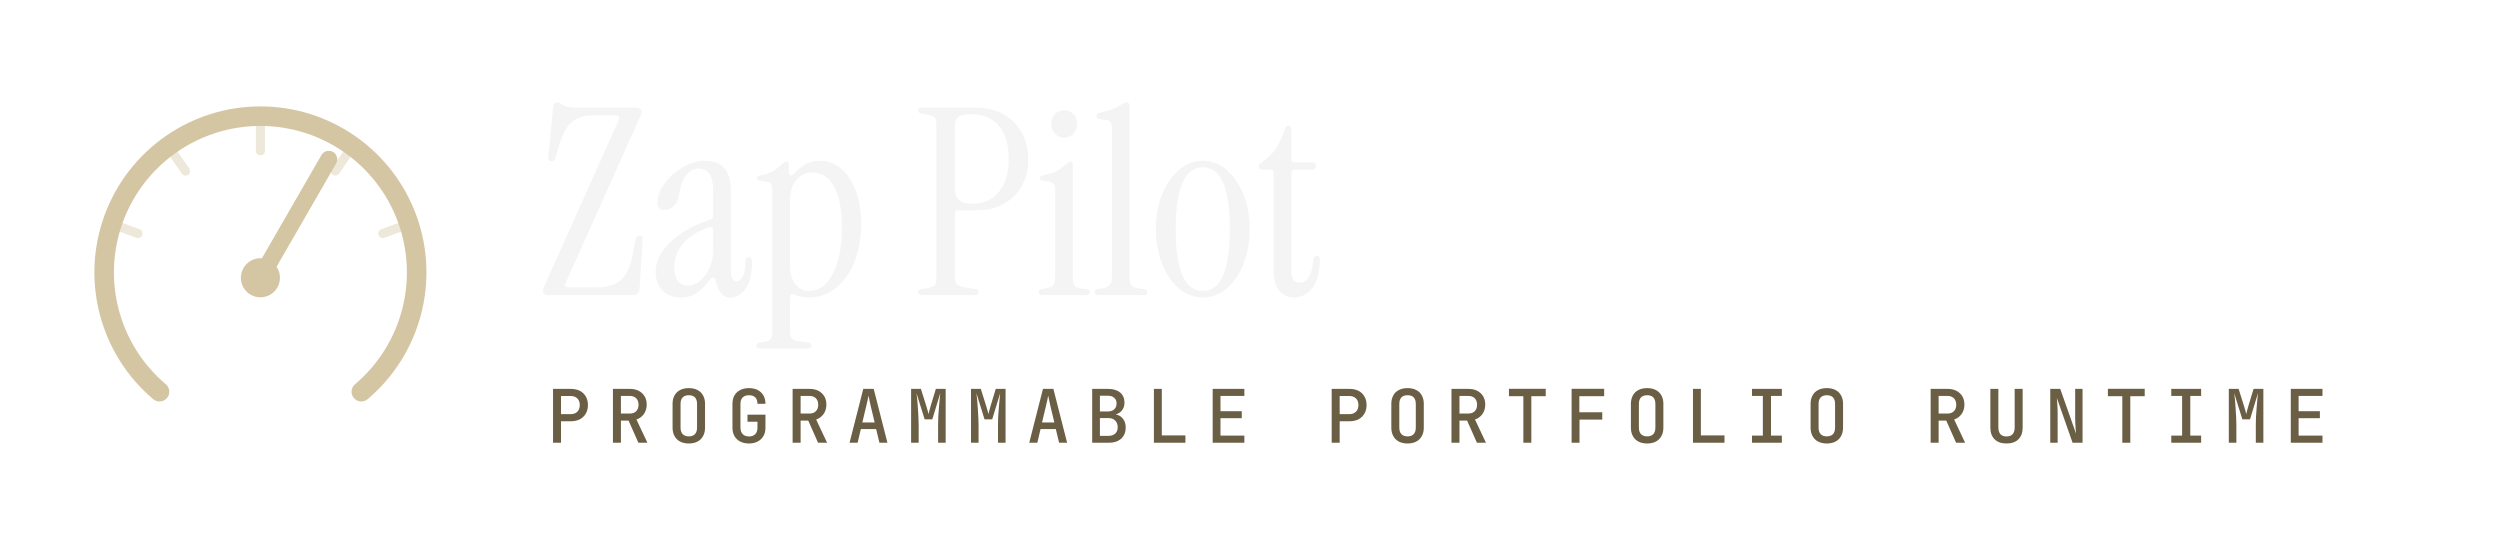
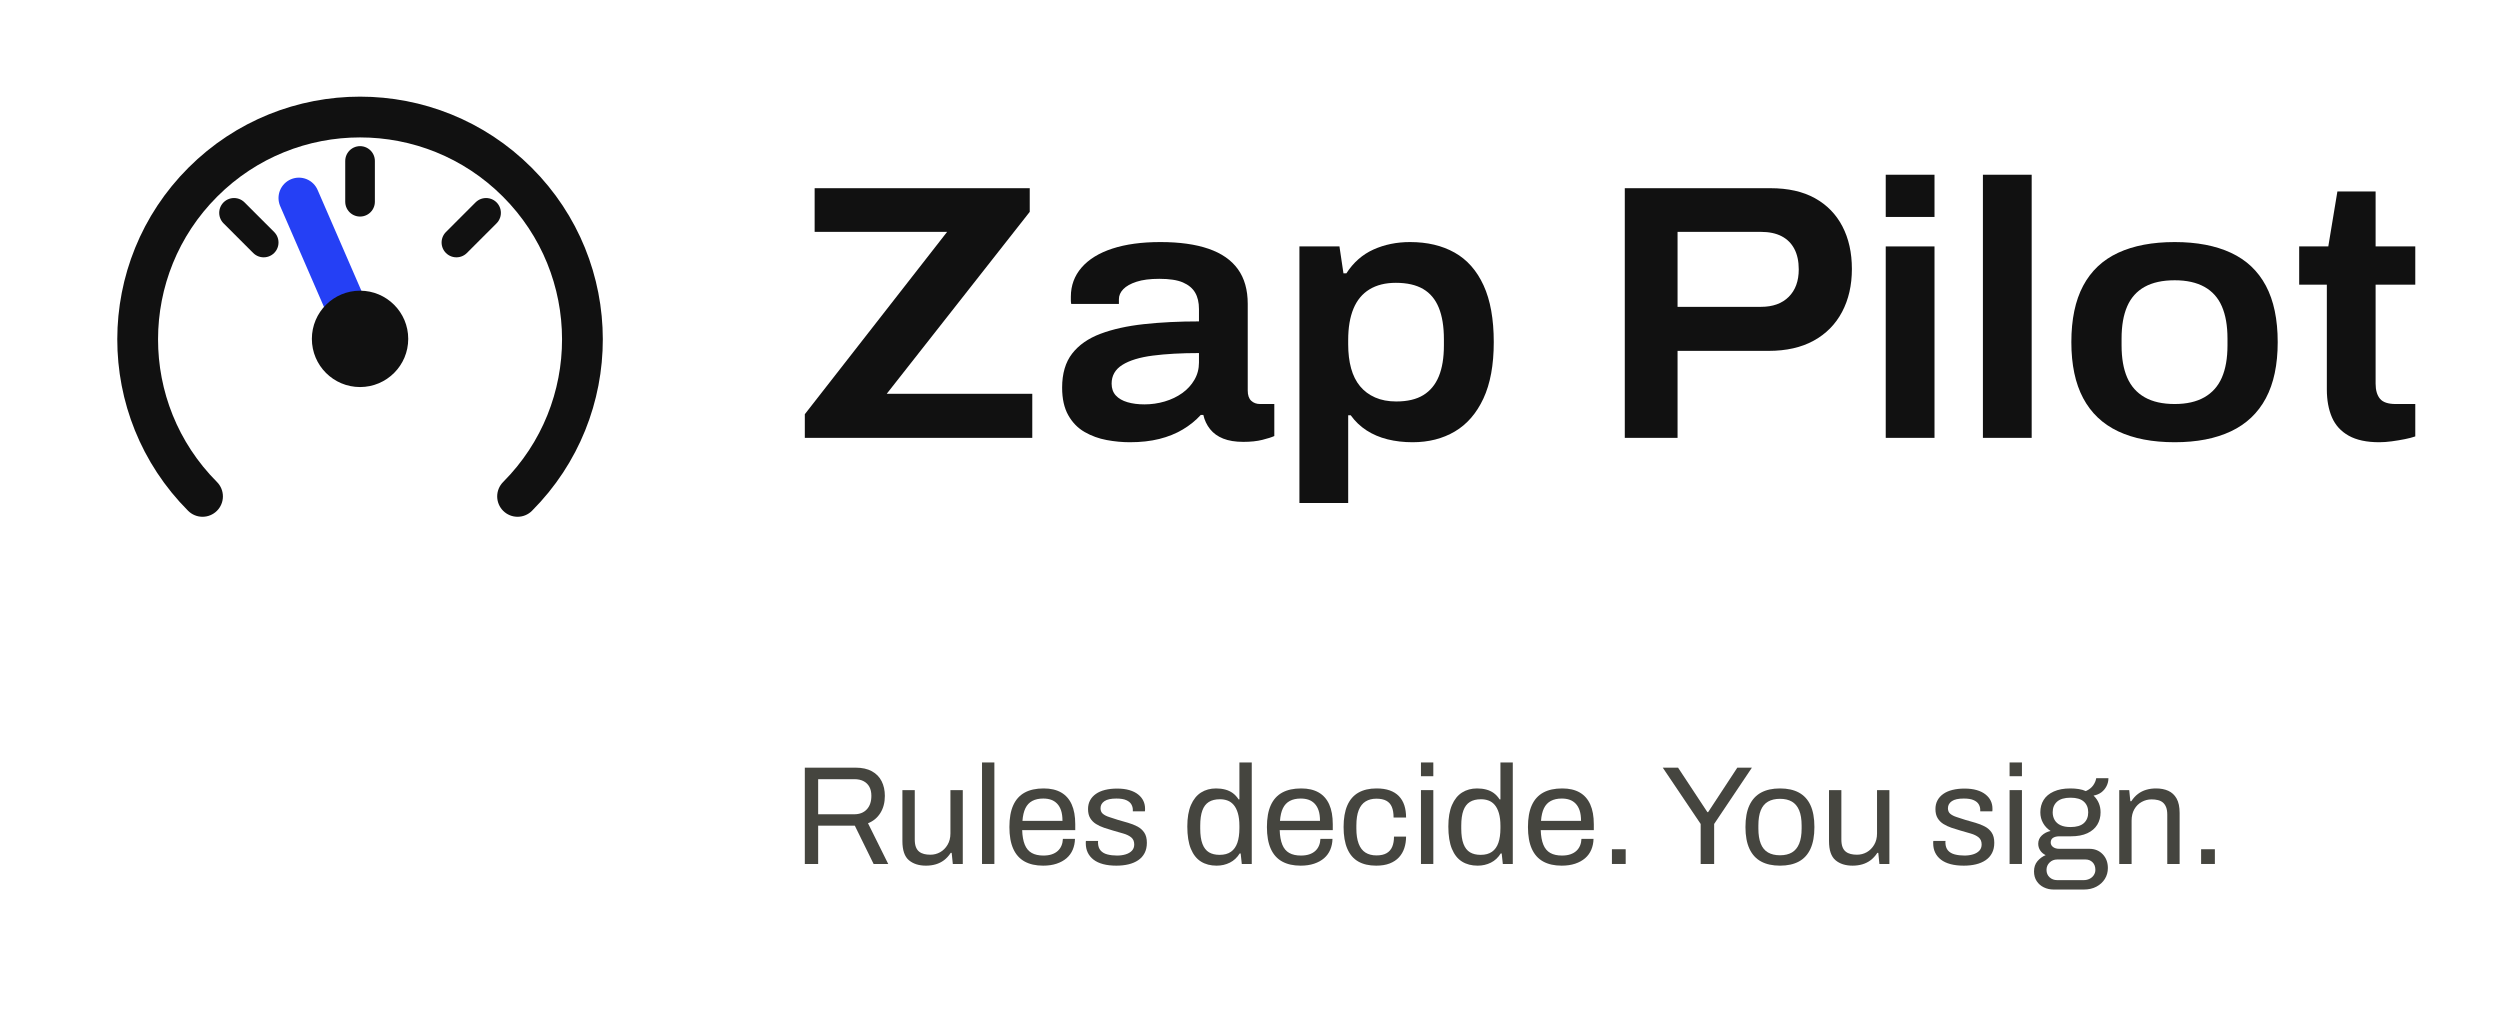
- <svg xmlns="http://www.w3.org/2000/svg" width="288" height="64" viewBox="0 0 288 64" fill="none">
-   <g transform="translate(6 8) scale(0.75)">
-     <g stroke="#d4c5a3" stroke-linecap="round">
-       <path d="M16.5 49.5 A24 24 0 1 1 47.5 49.5" fill="none" stroke-width="3" />
-       <g stroke-width="1.4" stroke-opacity="0.4">
-         <line x1="32" y1="8" x2="32" y2="12.5" />
-         <line x1="45.8" y1="12.3" x2="43.5" y2="15.6" />
-         <line x1="18.2" y1="12.3" x2="20.5" y2="15.6" />
-         <line x1="54.6" y1="23.8" x2="50.8" y2="25.2" />
-         <line x1="9.4" y1="23.8" x2="13.2" y2="25.2" />
-       </g>
-       <line x1="32" y1="32" x2="42.5" y2="13.8" stroke-width="2.6" />
-     </g>
-     <circle cx="32" cy="32" r="3" fill="#d4c5a3" />
+ <svg xmlns="http://www.w3.org/2000/svg" viewBox="0 0 236.079 96">
+   <g transform="translate(6 4) scale(1.75)">
+     <path d="M7.5 24.5A12 12 0 1 1 24.5 24.5" fill="none" stroke="#111111" stroke-width="2.2" stroke-linecap="round" />
+     <path d="M16 6.4v2.2M9.2 9.2l1.6 1.6M22.8 9.2l-1.6 1.6" fill="none" stroke="#111111" stroke-width="1.6" stroke-linecap="round" />
+     <path d="M16 16l-3.3-7.6" fill="none" stroke="#2540f5" stroke-width="2.2" stroke-linecap="round" />
+     <circle cx="16" cy="16" r="2.6" fill="#111111" />
  </g>
-   <path d="M72.92 34L63.20 34Q62.78 34 62.62 33.76Q62.45 33.52 62.63 33.13L71.30 13.78Q71.48 13.30 70.97 13.30L67.97 13.30Q66.86 13.30 65.94 14Q65.03 14.71 64.43 16.69L63.98 18.19Q63.89 18.58 63.56 18.58Q63.11 18.58 63.17 18.07L63.71 12.49Q63.77 11.80 64.22 11.80Q64.43 11.80 64.61 11.95Q64.79 12.10 65.22 12.25Q65.66 12.40 66.62 12.40L73.25 12.40Q73.67 12.40 73.83 12.63Q74 12.85 73.82 13.27L65.15 32.62Q64.97 33.10 65.48 33.10L68.81 33.10Q69.65 33.10 70.46 32.86Q71.27 32.62 71.90 31.86Q72.53 31.09 72.83 29.56L73.22 27.55Q73.31 27.16 73.67 27.16Q74.09 27.16 74.03 27.67L73.67 33.31Q73.61 34 72.92 34 M78.41 34.27Q77.15 34.27 76.34 33.48Q75.53 32.68 75.53 31.36Q75.53 30.07 76.34 28.91Q77.15 27.76 78.56 26.83Q79.97 25.90 81.77 25.33Q82.16 25.21 82.16 24.82L82.16 22.09Q82.16 20.65 81.71 20.04Q81.26 19.42 80.48 19.42Q79.73 19.42 79.12 20.09Q78.50 20.77 78.23 22.36Q78.08 23.32 77.59 23.76Q77.09 24.19 76.58 24.19Q75.74 24.19 75.74 23.35Q75.74 22.48 76.23 21.63Q76.73 20.77 77.54 20.07Q78.35 19.36 79.31 18.94Q80.27 18.52 81.23 18.52Q84.20 18.52 84.20 21.97L84.20 31.15Q84.20 32.41 84.83 32.41Q85.22 32.41 85.55 31.89Q85.88 31.36 85.88 30.10Q85.88 29.62 86.27 29.62Q86.63 29.62 86.63 30.13Q86.63 32.32 85.87 33.30Q85.10 34.27 84.14 34.27Q83.42 34.27 83 33.69Q82.58 33.10 82.43 32.29Q82.40 31.99 82.17 31.98Q81.95 31.96 81.74 32.26Q81.02 33.25 80.27 33.76Q79.52 34.27 78.41 34.27M79.22 32.89Q80 32.89 80.66 32.34Q81.32 31.78 81.74 30.85Q82.16 29.92 82.16 28.75L82.16 26.56Q82.16 25.99 81.53 26.23Q79.70 26.89 78.70 28.05Q77.69 29.20 77.69 30.82Q77.69 32.89 79.22 32.89 M93.02 40.15L87.59 40.15Q87.14 40.15 87.14 39.82Q87.14 39.49 87.53 39.46L87.95 39.40Q88.58 39.31 88.78 39.04Q88.97 38.77 88.97 38.14L88.97 21.91Q88.97 21.37 88.81 21.18Q88.64 20.98 88.22 20.92L87.59 20.83Q87.20 20.80 87.20 20.50Q87.20 20.26 87.68 20.17Q88.61 20.02 89.11 19.69Q89.60 19.36 90.14 18.88Q90.41 18.61 90.59 18.61Q90.86 18.61 90.86 18.97L90.86 19.90Q90.86 20.11 91.04 20.19Q91.22 20.26 91.46 20.02L91.79 19.69Q92.39 19.09 93.02 18.80Q93.65 18.52 94.46 18.52Q95.84 18.52 96.91 19.44Q97.97 20.35 98.59 21.97Q99.20 23.59 99.20 25.78Q99.20 28.27 98.42 30.19Q97.64 32.11 96.28 33.19Q94.91 34.27 93.14 34.27Q92.24 34.27 91.55 33.94Q91.01 33.70 91.01 34.27L91.01 38.14Q91.01 38.77 91.20 38.99Q91.40 39.22 92.03 39.31L93.14 39.46Q93.47 39.52 93.47 39.79Q93.47 40.15 93.02 40.15M93.23 33.52Q94.91 33.52 95.94 31.54Q96.98 29.56 96.98 26.20Q96.98 23.11 96.08 21.49Q95.18 19.87 93.53 19.87Q92.51 19.87 91.76 20.71Q91.01 21.55 91.01 23.05L91.01 30.61Q91.01 31.96 91.63 32.74Q92.24 33.52 93.23 33.52  M112.31 34L106.22 34Q105.77 34 105.77 33.67Q105.77 33.40 106.16 33.31L106.85 33.19Q107.48 33.07 107.67 32.86Q107.87 32.65 107.87 32.02L107.87 14.38Q107.87 13.75 107.67 13.54Q107.48 13.33 106.85 13.21L106.16 13.09Q105.77 13 105.77 12.73Q105.77 12.40 106.22 12.40L112.49 12.40Q114.26 12.40 115.61 13.16Q116.96 13.93 117.71 15.28Q118.46 16.63 118.46 18.40Q118.46 20.11 117.71 21.43Q116.96 22.75 115.64 23.48Q114.32 24.22 112.58 24.22L110.42 24.22Q110 24.22 110 24.64L110 31.90Q110 32.53 110.24 32.76Q110.48 32.98 111.32 33.13L112.43 33.31Q112.76 33.37 112.76 33.64Q112.76 34 112.31 34M110 14.35L110 21.82Q110 23.47 112.01 23.47Q113.96 23.47 115.08 22.09Q116.21 20.71 116.21 18.31Q116.21 15.85 115.07 14.50Q113.93 13.15 111.83 13.15Q110 13.15 110 14.35 M122.60 15.85Q121.97 15.85 121.53 15.40Q121.10 14.95 121.10 14.26Q121.10 13.57 121.53 13.14Q121.97 12.70 122.60 12.70Q123.23 12.70 123.65 13.14Q124.07 13.57 124.07 14.26Q124.07 14.95 123.65 15.40Q123.23 15.85 122.60 15.85M125.09 34L120.08 34Q119.63 34 119.63 33.67Q119.63 33.40 120.02 33.31L120.38 33.25Q121.13 33.13 121.34 32.88Q121.55 32.62 121.55 31.99L121.55 21.91Q121.55 21.37 121.38 21.18Q121.22 20.98 120.80 20.92L120.17 20.83Q119.78 20.80 119.78 20.50Q119.78 20.26 120.26 20.17Q121.19 20.02 121.76 19.69Q122.33 19.36 122.87 18.88Q123.14 18.61 123.32 18.61Q123.59 18.61 123.59 18.97L123.59 31.99Q123.59 32.62 123.77 32.89Q123.95 33.16 124.46 33.22L125.21 33.31Q125.54 33.37 125.54 33.64Q125.54 34 125.09 34 M131.81 34L126.47 34Q126.11 34 126.11 33.67Q126.11 33.37 126.44 33.31L126.86 33.25Q127.49 33.16 127.79 32.89Q128.09 32.62 128.09 31.99L128.09 14.80Q128.09 14.26 127.92 14.05Q127.76 13.84 127.34 13.81L126.65 13.72Q126.32 13.66 126.32 13.36Q126.32 13.06 126.65 13Q127.49 12.82 128.09 12.58Q128.69 12.34 129.08 12.10Q129.56 11.80 129.80 11.80Q130.13 11.80 130.13 12.28L130.13 31.99Q130.13 32.62 130.32 32.88Q130.52 33.13 131.15 33.22L131.84 33.31Q132.17 33.37 132.17 33.67Q132.17 34 131.81 34 M138.56 34.27Q137.03 34.27 135.81 33.23Q134.60 32.20 133.88 30.40Q133.16 28.60 133.16 26.38Q133.16 24.16 133.88 22.39Q134.60 20.62 135.83 19.57Q137.06 18.52 138.56 18.52Q140.09 18.52 141.31 19.57Q142.52 20.62 143.24 22.39Q143.96 24.16 143.96 26.38Q143.96 28.60 143.25 30.40Q142.55 32.20 141.32 33.23Q140.09 34.27 138.56 34.27M138.56 33.52Q141.68 33.52 141.68 26.38Q141.68 19.27 138.56 19.27Q135.44 19.27 135.44 26.38Q135.44 33.52 138.56 33.52 M149.12 34.27Q148.07 34.27 147.40 33.53Q146.72 32.80 146.72 31.12L146.72 19.90Q146.72 19.54 146.36 19.54L145.49 19.54Q145.01 19.54 145.01 19.18Q145.01 18.94 145.28 18.76Q146.27 18.07 146.87 17.28Q147.47 16.48 147.92 15.10Q148.13 14.47 148.43 14.47Q148.76 14.47 148.76 14.95L148.76 18.28Q148.76 18.70 149.18 18.70L151.13 18.70Q151.61 18.70 151.61 19.12Q151.61 19.54 151.13 19.54L149.18 19.54Q148.76 19.54 148.76 19.96L148.76 31.15Q148.76 31.81 148.97 32.19Q149.18 32.56 149.75 32.56Q150.38 32.56 150.78 31.93Q151.19 31.30 151.31 29.89Q151.37 29.47 151.70 29.47Q152.06 29.47 152.06 29.92Q151.97 32.23 151.12 33.25Q150.26 34.27 149.12 34.27" fill="#f4f4f5" />
-   <path d="M64.63 51L63.71 51L63.71 44.80L65.75 44.80Q66.35 44.80 66.80 45.02Q67.24 45.25 67.48 45.67Q67.73 46.10 67.73 46.66Q67.73 47.23 67.48 47.65Q67.23 48.08 66.79 48.31Q66.35 48.53 65.75 48.53L64.63 48.53L64.63 51M64.63 45.62L64.63 47.71L65.75 47.71Q66.22 47.71 66.51 47.43Q66.79 47.14 66.79 46.66Q66.79 46.18 66.51 45.90Q66.22 45.62 65.75 45.62 M71.53 51L70.61 51L70.61 44.80L72.56 44.80Q73.15 44.80 73.58 45.02Q74.01 45.25 74.26 45.65Q74.50 46.06 74.50 46.61Q74.50 47.23 74.18 47.69Q73.86 48.14 73.32 48.33L74.58 51L73.54 51L72.41 48.45L71.53 48.45L71.53 51M71.53 45.61L71.53 47.64L72.56 47.64Q73.02 47.64 73.29 47.37Q73.56 47.09 73.56 46.63Q73.56 46.16 73.29 45.88Q73.02 45.61 72.56 45.61 M79.35 51.09Q78.77 51.09 78.35 50.87Q77.93 50.65 77.71 50.24Q77.48 49.83 77.48 49.27L77.48 46.52Q77.48 45.96 77.71 45.55Q77.93 45.14 78.35 44.93Q78.77 44.71 79.35 44.71Q79.93 44.71 80.35 44.93Q80.77 45.14 80.99 45.55Q81.22 45.96 81.22 46.51L81.22 49.27Q81.22 49.83 80.99 50.24Q80.77 50.65 80.35 50.87Q79.93 51.09 79.35 51.09M79.35 50.27Q79.82 50.27 80.06 50.01Q80.30 49.75 80.30 49.27L80.30 46.52Q80.30 46.04 80.06 45.78Q79.82 45.53 79.35 45.53Q78.89 45.53 78.64 45.78Q78.40 46.04 78.40 46.52L78.40 49.27Q78.40 49.75 78.64 50.01Q78.89 50.27 79.35 50.27 M86.28 51.09Q85.71 51.09 85.28 50.87Q84.85 50.65 84.61 50.24Q84.38 49.83 84.38 49.27L84.38 46.52Q84.38 45.96 84.61 45.55Q84.85 45.14 85.28 44.93Q85.71 44.71 86.28 44.71Q86.86 44.71 87.29 44.93Q87.71 45.15 87.95 45.56Q88.18 45.96 88.18 46.52L87.26 46.52Q87.26 46.04 87.01 45.78Q86.75 45.53 86.28 45.53Q85.82 45.53 85.56 45.78Q85.30 46.04 85.30 46.51L85.30 49.27Q85.30 49.75 85.56 50.01Q85.82 50.28 86.28 50.28Q86.75 50.28 87.01 50.01Q87.26 49.75 87.26 49.27L87.26 48.58L86.11 48.58L86.11 47.77L88.18 47.77L88.18 49.27Q88.18 49.83 87.95 50.23Q87.71 50.64 87.29 50.86Q86.86 51.09 86.28 51.09 M92.23 51L91.31 51L91.31 44.80L93.26 44.80Q93.85 44.80 94.28 45.02Q94.71 45.25 94.96 45.65Q95.20 46.06 95.20 46.61Q95.20 47.23 94.88 47.69Q94.56 48.14 94.02 48.33L95.28 51L94.24 51L93.11 48.45L92.23 48.45L92.23 51M92.23 45.61L92.23 47.64L93.26 47.64Q93.72 47.64 93.99 47.37Q94.26 47.09 94.26 46.63Q94.26 46.16 93.99 45.88Q93.72 45.61 93.26 45.61 M98.80 51L97.87 51L99.45 44.80L100.65 44.80L102.23 51L101.31 51L100.93 49.43L99.17 49.43L98.80 51M99.77 46.87L99.34 48.67L100.76 48.67L100.33 46.88Q100.22 46.40 100.15 46.05Q100.08 45.70 100.05 45.57Q100.02 45.70 99.96 46.05Q99.89 46.40 99.77 46.87 M105.83 51L104.96 51L104.96 44.80L106.09 44.80L106.71 46.78Q106.81 47.06 106.87 47.32Q106.94 47.58 106.97 47.71Q107 47.58 107.06 47.32Q107.13 47.06 107.21 46.78L107.81 44.80L108.94 44.80L108.94 51L108.07 51L108.07 48.91Q108.07 48.51 108.09 48.02Q108.11 47.53 108.16 47.03Q108.20 46.54 108.24 46.08Q108.28 45.63 108.32 45.29L107.40 48.31L106.52 48.31L105.58 45.29Q105.62 45.62 105.67 46.06Q105.71 46.49 105.74 46.99Q105.78 47.48 105.80 47.98Q105.83 48.48 105.83 48.91 M112.73 51L111.86 51L111.86 44.80L112.99 44.80L113.61 46.78Q113.71 47.06 113.77 47.32Q113.84 47.58 113.87 47.71Q113.90 47.58 113.96 47.32Q114.03 47.06 114.11 46.78L114.71 44.80L115.84 44.80L115.84 51L114.97 51L114.97 48.91Q114.97 48.51 114.99 48.02Q115.01 47.53 115.06 47.03Q115.10 46.54 115.14 46.08Q115.18 45.63 115.22 45.29L114.30 48.31L113.42 48.31L112.48 45.29Q112.52 45.62 112.57 46.06Q112.61 46.49 112.64 46.99Q112.68 47.48 112.70 47.98Q112.73 48.48 112.73 48.91 M119.50 51L118.57 51L120.15 44.80L121.35 44.80L122.93 51L122.01 51L121.63 49.43L119.87 49.43L119.50 51M120.47 46.87L120.04 48.67L121.46 48.67L121.03 46.88Q120.92 46.40 120.85 46.05Q120.78 45.70 120.75 45.57Q120.72 45.70 120.66 46.05Q120.59 46.40 120.47 46.87 M127.77 51L125.82 51L125.82 44.80L127.65 44.80Q128.53 44.80 129.04 45.22Q129.54 45.64 129.54 46.39Q129.54 46.82 129.35 47.13Q129.17 47.44 128.85 47.61Q128.53 47.78 128.09 47.78L128.09 47.69Q128.56 47.69 128.92 47.87Q129.27 48.05 129.48 48.41Q129.68 48.76 129.68 49.26Q129.68 49.78 129.45 50.18Q129.21 50.58 128.78 50.79Q128.36 51 127.77 51M126.71 48.16L126.71 50.21L127.69 50.21Q128.19 50.21 128.47 49.95Q128.76 49.68 128.76 49.22Q128.76 48.74 128.47 48.45Q128.19 48.16 127.69 48.16L126.71 48.16M126.71 45.59L126.71 47.40L127.64 47.40Q128.10 47.40 128.36 47.15Q128.63 46.90 128.63 46.49Q128.63 46.07 128.36 45.83Q128.10 45.59 127.65 45.59 M136.56 51L132.93 51L132.93 44.80L133.84 44.80L133.84 50.16L136.56 50.16 M143.35 51L139.70 51L139.70 44.80L143.35 44.80L143.35 45.61L140.60 45.61L140.60 47.37L143.05 47.37L143.05 48.18L140.60 48.18L140.60 50.18L143.35 50.18  M154.33 51L153.41 51L153.41 44.80L155.45 44.80Q156.05 44.80 156.50 45.02Q156.94 45.25 157.18 45.67Q157.43 46.10 157.43 46.66Q157.43 47.23 157.18 47.65Q156.93 48.08 156.49 48.31Q156.05 48.53 155.45 48.53L154.33 48.53L154.33 51M154.33 45.62L154.33 47.71L155.45 47.71Q155.92 47.71 156.21 47.43Q156.49 47.14 156.49 46.66Q156.49 46.18 156.21 45.90Q155.92 45.62 155.45 45.62 M162.15 51.09Q161.57 51.09 161.15 50.87Q160.73 50.65 160.51 50.24Q160.28 49.83 160.28 49.27L160.28 46.52Q160.28 45.96 160.51 45.55Q160.73 45.14 161.15 44.93Q161.57 44.71 162.15 44.71Q162.73 44.71 163.15 44.93Q163.57 45.14 163.79 45.55Q164.02 45.96 164.02 46.51L164.02 49.27Q164.02 49.83 163.79 50.24Q163.57 50.65 163.15 50.87Q162.73 51.09 162.15 51.09M162.15 50.27Q162.62 50.27 162.86 50.01Q163.10 49.75 163.10 49.27L163.10 46.52Q163.10 46.04 162.86 45.78Q162.62 45.53 162.15 45.53Q161.69 45.53 161.44 45.78Q161.20 46.04 161.20 46.52L161.20 49.27Q161.20 49.75 161.44 50.01Q161.69 50.27 162.15 50.27 M168.13 51L167.21 51L167.21 44.80L169.16 44.80Q169.75 44.80 170.18 45.02Q170.61 45.25 170.86 45.65Q171.10 46.06 171.10 46.61Q171.10 47.23 170.78 47.69Q170.46 48.14 169.92 48.33L171.18 51L170.14 51L169.01 48.45L168.13 48.45L168.13 51M168.13 45.61L168.13 47.64L169.16 47.64Q169.62 47.64 169.89 47.37Q170.16 47.09 170.16 46.63Q170.16 46.16 169.89 45.88Q169.62 45.61 169.16 45.61 M176.41 51L175.49 51L175.49 45.64L173.83 45.64L173.83 44.79L178.07 44.79L178.07 45.64L176.41 45.64 M181.96 51L181.05 51L181.05 44.79L184.80 44.79L184.80 45.64L181.94 45.64L181.94 47.49L184.58 47.49L184.58 48.34L181.96 48.34 M189.75 51.09Q189.17 51.09 188.75 50.87Q188.33 50.65 188.11 50.24Q187.88 49.83 187.88 49.27L187.88 46.52Q187.88 45.96 188.11 45.55Q188.33 45.14 188.75 44.93Q189.17 44.71 189.75 44.71Q190.33 44.71 190.75 44.93Q191.17 45.14 191.39 45.55Q191.62 45.96 191.62 46.51L191.62 49.27Q191.62 49.83 191.39 50.24Q191.17 50.65 190.75 50.87Q190.33 51.09 189.75 51.09M189.75 50.27Q190.22 50.27 190.46 50.01Q190.70 49.75 190.70 49.27L190.70 46.52Q190.70 46.04 190.46 45.78Q190.22 45.53 189.75 45.53Q189.29 45.53 189.04 45.78Q188.80 46.04 188.80 46.52L188.80 49.27Q188.80 49.75 189.04 50.01Q189.29 50.27 189.75 50.27 M198.66 51L195.03 51L195.03 44.80L195.94 44.80L195.94 50.16L198.66 50.16 M205.27 51L201.83 51L201.83 50.18L203.08 50.18L203.08 45.61L201.83 45.61L201.83 44.80L205.27 44.80L205.27 45.61L204.02 45.61L204.02 50.18L205.27 50.18 M210.45 51.09Q209.87 51.09 209.45 50.87Q209.03 50.65 208.81 50.24Q208.58 49.83 208.58 49.27L208.58 46.52Q208.58 45.96 208.81 45.55Q209.03 45.14 209.45 44.93Q209.87 44.71 210.45 44.71Q211.03 44.71 211.45 44.93Q211.87 45.14 212.09 45.55Q212.32 45.96 212.32 46.51L212.32 49.27Q212.32 49.83 212.09 50.24Q211.87 50.65 211.45 50.87Q211.03 51.09 210.45 51.09M210.45 50.27Q210.92 50.27 211.16 50.01Q211.40 49.75 211.40 49.27L211.40 46.52Q211.40 46.04 211.16 45.78Q210.92 45.53 210.45 45.53Q209.99 45.53 209.74 45.78Q209.50 46.04 209.50 46.52L209.50 49.27Q209.50 49.75 209.74 50.01Q209.99 50.27 210.45 50.27  M223.33 51L222.41 51L222.41 44.80L224.36 44.80Q224.95 44.80 225.38 45.02Q225.81 45.25 226.06 45.65Q226.30 46.06 226.30 46.61Q226.30 47.23 225.98 47.69Q225.66 48.14 225.12 48.33L226.38 51L225.34 51L224.21 48.45L223.33 48.45L223.33 51M223.33 45.61L223.33 47.64L224.36 47.64Q224.82 47.64 225.09 47.37Q225.36 47.09 225.36 46.63Q225.36 46.16 225.09 45.88Q224.82 45.61 224.36 45.61 M231.15 51.09Q230.26 51.09 229.77 50.60Q229.29 50.11 229.29 49.27L229.29 44.80L230.21 44.80L230.21 49.27Q230.21 49.73 230.44 50.01Q230.67 50.28 231.15 50.28Q231.62 50.28 231.86 50.01Q232.09 49.73 232.09 49.27L232.09 44.80L233.01 44.80L233.01 49.27Q233.01 50.11 232.53 50.60Q232.04 51.09 231.15 51.09 M237.04 51L236.19 51L236.19 44.80L237.34 44.80L239.16 49.95Q239.14 49.71 239.11 49.37Q239.09 49.03 239.07 48.66Q239.06 48.30 239.06 48L239.06 44.80L239.91 44.80L239.91 51L238.76 51L236.95 45.84Q236.97 46.06 236.99 46.39Q237.01 46.72 237.03 47.08Q237.04 47.44 237.04 47.74 M245.41 51L244.49 51L244.49 45.64L242.83 45.64L242.83 44.79L247.07 44.79L247.07 45.64L245.41 45.64 M253.57 51L250.13 51L250.13 50.18L251.38 50.18L251.38 45.61L250.13 45.61L250.13 44.80L253.57 44.80L253.57 45.61L252.32 45.61L252.32 50.18L253.57 50.18 M257.63 51L256.76 51L256.76 44.80L257.89 44.80L258.51 46.78Q258.61 47.06 258.67 47.32Q258.74 47.58 258.77 47.71Q258.80 47.58 258.86 47.32Q258.93 47.06 259.01 46.78L259.61 44.80L260.74 44.80L260.74 51L259.87 51L259.87 48.91Q259.87 48.51 259.89 48.02Q259.91 47.53 259.96 47.03Q260 46.54 260.04 46.08Q260.08 45.63 260.12 45.29L259.20 48.31L258.32 48.31L257.38 45.29Q257.42 45.62 257.47 46.06Q257.51 46.49 257.54 46.99Q257.58 47.48 257.60 47.98Q257.63 48.48 257.63 48.91 M267.55 51L263.90 51L263.90 44.80L267.55 44.80L267.55 45.61L264.80 45.61L264.80 47.37L267.25 47.37L267.25 48.18L264.80 48.18L264.80 50.18L267.55 50.18" fill="#6a5e44" />
+   <g fill="#111111" transform="translate(74.83149 41.34812) scale(0.03436807 -0.03436807)">
+     <path d="M34 0V65L425 566H61V686H652V621L259 121H659V0Z" transform="translate(0 0)" />
+     <path d="M223 -12Q192 -12 159.5 -6.0Q127 0 99.0 16.0Q71 32 54.0 62.0Q37 92 37 138Q37 196 64.5 231.5Q92 267 142.5 286.0Q193 305 262.0 312.5Q331 320 413 320V354Q413 381 402.5 399.0Q392 417 369.0 427.0Q346 437 304 437Q266 437 241.5 429.0Q217 421 205.0 408.5Q193 396 193 381V368H62Q61 373 61.0 377.5Q61 382 61 388Q61 434 90.5 468.0Q120 502 175.0 520.0Q230 538 307 538Q386 538 439.5 519.5Q493 501 520.0 463.5Q547 426 547 368V130Q547 111 556.5 102.0Q566 93 581 93H620V5Q609 0 587.0 -5.5Q565 -11 535 -11Q502 -11 479.5 -2.0Q457 7 443.5 24.0Q430 41 425 63H418Q397 40 368.5 23.0Q340 6 304.0 -3.0Q268 -12 223 -12ZM263 92Q292 92 319.0 100.0Q346 108 367.0 123.0Q388 138 400.5 159.5Q413 181 413 207V233Q340 233 286.0 226.0Q232 219 202.5 200.5Q173 182 173 149Q173 129 184.5 116.5Q196 104 216.5 98.0Q237 92 263 92Z" transform="translate(704 0)" />
+     <path d="M66 -179V526H176L187 452H195Q224 497 269.5 517.5Q315 538 370 538Q441 538 492.5 509.0Q544 480 572.0 419.0Q600 358 600 263Q600 169 571.5 108.0Q543 47 493.0 17.5Q443 -12 377 -12Q340 -12 308.0 -4.0Q276 4 250.5 20.5Q225 37 207 62H200V-179ZM332 100Q378 100 406.5 117.5Q435 135 449.0 169.0Q463 203 463 254V271Q463 323 449.0 357.5Q435 392 406.0 409.0Q377 426 331 426Q288 426 258.5 408.0Q229 390 214.5 355.0Q200 320 200 269V257Q200 220 208.0 191.0Q216 162 232.5 142.0Q249 122 274.0 111.0Q299 100 332 100Z" transform="translate(1327 0)" />
+     <path d="" transform="translate(1969 0)" />
+     <path d="M82 0V686H482Q555 686 604.5 658.5Q654 631 680.0 581.0Q706 531 706 464Q706 397 679.0 346.0Q652 295 601.0 267.0Q550 239 477 239H227V0ZM227 360H456Q505 360 532.5 387.5Q560 415 560 463Q560 496 548.0 519.0Q536 542 513.0 554.0Q490 566 456 566H227Z" transform="translate(2205 0)" />
+     <path d="M66 607V723H200V607ZM66 0V526H200V0Z" transform="translate(2938 0)" />
+     <path d="M66 0V723H200V0Z" transform="translate(3205 0)" />
+     <path d="M326 -12Q234 -12 170.5 18.0Q107 48 74.5 109.0Q42 170 42 263Q42 357 74.5 418.0Q107 479 170.5 508.5Q234 538 326 538Q417 538 480.5 508.5Q544 479 576.5 418.0Q609 357 609 263Q609 170 576.5 109.0Q544 48 480.5 18.0Q417 -12 326 -12ZM326 93Q375 93 407.5 111.5Q440 130 455.5 165.5Q471 201 471 254V273Q471 326 455.5 361.5Q440 397 407.5 415.0Q375 433 326 433Q276 433 243.5 415.0Q211 397 195.5 361.5Q180 326 180 273V254Q180 201 195.5 165.5Q211 130 243.5 111.5Q276 93 326 93Z" transform="translate(3472 0)" />
+     <path d="M237 -12Q185 -12 153.0 6.0Q121 24 107.0 56.5Q93 89 93 133V421H17V526H97L122 677H227V526H336V421H227V149Q227 122 239.0 107.5Q251 93 282 93H336V4Q325 0 307.5 -3.5Q290 -7 271.5 -9.5Q253 -12 237 -12Z" transform="translate(4123 0)" />
+   </g>
+   <g fill="#45453f" transform="translate(74.85967 81.58674) scale(0.01325967 -0.01325967)">
+     <path d="M86 0V686H447Q517 686 563.5 660.5Q610 635 633.0 589.5Q656 544 656 485Q656 414 624.0 363.0Q592 312 536 290L680 0H576L442 273H181V0ZM181 354H438Q495 354 527.5 389.0Q560 424 560 485Q560 523 546.0 549.0Q532 575 505.0 589.5Q478 604 438 604H181Z" transform="translate(0 0)" />
+     <path d="M232 -12Q156 -12 110.0 27.0Q64 66 64 163V526H152V175Q152 142 160.0 121.0Q168 100 183.0 88.0Q198 76 218.5 71.0Q239 66 263 66Q301 66 333.0 84.0Q365 102 385.5 136.5Q406 171 406 217V526H494V0H423L415 79H408Q387 47 360.5 27.0Q334 7 301.5 -2.5Q269 -12 232 -12Z" transform="translate(717 0)" />
+     <path d="M69 0V723H157V0Z" transform="translate(1279 0)" />
+     <path d="M279 -12Q201 -12 147.5 17.5Q94 47 66.5 108.0Q39 169 39 263Q39 358 66.5 418.5Q94 479 148.0 508.5Q202 538 283 538Q357 538 407.0 509.5Q457 481 482.5 424.5Q508 368 508 283V241H130Q132 178 148.5 137.5Q165 97 198.0 78.5Q231 60 281 60Q315 60 340.5 68.5Q366 77 383.5 93.0Q401 109 410.0 131.0Q419 153 420 179H506Q505 137 490.0 101.5Q475 66 446.0 41.0Q417 16 375.0 2.0Q333 -12 279 -12ZM132 307H417Q417 351 407.0 381.0Q397 411 378.5 430.0Q360 449 335.5 457.5Q311 466 280 466Q234 466 202.0 449.0Q170 432 153.0 397.0Q136 362 132 307Z" transform="translate(1504 0)" />
+     <path d="M253 -12Q199 -12 158.0 -1.0Q117 10 90.0 31.0Q63 52 49.0 81.0Q35 110 35 147Q35 152 35.0 156.5Q35 161 36 164H123Q122 160 122.0 157.0Q122 154 122 151Q123 116 140.5 96.0Q158 76 189.0 68.0Q220 60 258 60Q291 60 319.0 68.5Q347 77 363.5 94.5Q380 112 380 139Q380 172 358.5 189.5Q337 207 302.0 217.0Q267 227 229 238Q197 247 165.0 258.0Q133 269 107.5 285.0Q82 301 66.5 326.5Q51 352 51 391Q51 426 65.5 453.0Q80 480 107.0 499.0Q134 518 172.5 527.5Q211 537 258 537Q308 537 345.5 526.0Q383 515 408.0 495.0Q433 475 445.0 449.5Q457 424 457 395Q457 389 457.0 383.5Q457 378 456 375H370V386Q370 406 359.5 424.5Q349 443 323.5 454.5Q298 466 253 466Q224 466 203.0 461.5Q182 457 168.0 447.5Q154 438 147.0 425.5Q140 413 140 397Q140 371 157.0 357.0Q174 343 202.5 334.0Q231 325 264 314Q299 304 335.5 293.5Q372 283 402.5 267.0Q433 251 451.5 223.5Q470 196 470 151Q470 109 454.0 78.0Q438 47 408.5 27.0Q379 7 339.5 -2.5Q300 -12 253 -12Z" transform="translate(2052 0)" />
+     <path d="" transform="translate(2562 0)" />
+     <path d="M248 -12Q183 -12 136.5 17.0Q90 46 64.5 107.5Q39 169 39 267Q39 360 65.0 420.0Q91 480 137.0 509.0Q183 538 244 538Q279 538 309.0 530.0Q339 522 362.5 505.0Q386 488 404 460H410V723H498V0H427L419 75H412Q385 31 342.0 9.5Q299 -12 248 -12ZM269 65Q319 65 350.0 87.0Q381 109 395.5 151.0Q410 193 410 255V271Q410 325 399.0 362.0Q388 399 369.0 421.0Q350 443 325.0 452.0Q300 461 272 461Q223 461 192.0 441.5Q161 422 146.0 380.5Q131 339 131 273V252Q131 184 147.0 142.5Q163 101 193.5 83.0Q224 65 269 65Z" transform="translate(2771 0)" />
+     <path d="M279 -12Q201 -12 147.5 17.5Q94 47 66.5 108.0Q39 169 39 263Q39 358 66.5 418.5Q94 479 148.0 508.5Q202 538 283 538Q357 538 407.0 509.5Q457 481 482.5 424.5Q508 368 508 283V241H130Q132 178 148.5 137.5Q165 97 198.0 78.5Q231 60 281 60Q315 60 340.5 68.5Q366 77 383.5 93.0Q401 109 410.0 131.0Q419 153 420 179H506Q505 137 490.0 101.5Q475 66 446.0 41.0Q417 16 375.0 2.0Q333 -12 279 -12ZM132 307H417Q417 351 407.0 381.0Q397 411 378.5 430.0Q360 449 335.5 457.5Q311 466 280 466Q234 466 202.0 449.0Q170 432 153.0 397.0Q136 362 132 307Z" transform="translate(3338 0)" />
+     <path d="M269 -12Q193 -12 141.5 17.5Q90 47 63.5 108.5Q37 170 37 263Q37 356 63.5 417.0Q90 478 142.5 508.0Q195 538 272 538Q326 538 365.5 524.0Q405 510 431.0 483.0Q457 456 469.5 418.0Q482 380 482 331H393Q393 377 380.5 406.5Q368 436 341.0 450.5Q314 465 270 465Q226 465 194.0 445.5Q162 426 145.0 384.0Q128 342 128 273V252Q128 187 144.5 144.0Q161 101 193.0 81.0Q225 61 271 61Q316 61 343.5 77.0Q371 93 383.5 123.0Q396 153 396 195H482Q482 151 469.5 113.0Q457 75 431.0 47.0Q405 19 365.0 3.5Q325 -12 269 -12Z" transform="translate(3886 0)" />
+     <path d="M69 625V723H157V625ZM69 0V526H157V0Z" transform="translate(4405 0)" />
+     <path d="M248 -12Q183 -12 136.5 17.0Q90 46 64.5 107.5Q39 169 39 267Q39 360 65.0 420.0Q91 480 137.0 509.0Q183 538 244 538Q279 538 309.0 530.0Q339 522 362.5 505.0Q386 488 404 460H410V723H498V0H427L419 75H412Q385 31 342.0 9.5Q299 -12 248 -12ZM269 65Q319 65 350.0 87.0Q381 109 395.5 151.0Q410 193 410 255V271Q410 325 399.0 362.0Q388 399 369.0 421.0Q350 443 325.0 452.0Q300 461 272 461Q223 461 192.0 441.5Q161 422 146.0 380.5Q131 339 131 273V252Q131 184 147.0 142.5Q163 101 193.5 83.0Q224 65 269 65Z" transform="translate(4630 0)" />
+     <path d="M279 -12Q201 -12 147.5 17.5Q94 47 66.5 108.0Q39 169 39 263Q39 358 66.5 418.5Q94 479 148.0 508.5Q202 538 283 538Q357 538 407.0 509.5Q457 481 482.5 424.5Q508 368 508 283V241H130Q132 178 148.5 137.5Q165 97 198.0 78.5Q231 60 281 60Q315 60 340.5 68.5Q366 77 383.5 93.0Q401 109 410.0 131.0Q419 153 420 179H506Q505 137 490.0 101.5Q475 66 446.0 41.0Q417 16 375.0 2.0Q333 -12 279 -12ZM132 307H417Q417 351 407.0 381.0Q397 411 378.5 430.0Q360 449 335.5 457.5Q311 466 280 466Q234 466 202.0 449.0Q170 432 153.0 397.0Q136 362 132 307Z" transform="translate(5197 0)" />
+     <path d="M89 0V105H187V0Z" transform="translate(5745 0)" />
+     <path d="" transform="translate(6022 0)" />
+     <path d="M280 0V285L10 686H119L328 369H333L541 686H645L376 285V0Z" transform="translate(6186 0)" />
+     <path d="M285 -12Q205 -12 150.5 17.5Q96 47 67.5 108.0Q39 169 39 263Q39 358 67.5 418.5Q96 479 150.5 508.5Q205 538 285 538Q365 538 419.5 508.5Q474 479 502.0 418.5Q530 358 530 263Q530 169 502.0 108.0Q474 47 419.5 17.5Q365 -12 285 -12ZM285 62Q336 62 370.0 82.0Q404 102 421.5 144.5Q439 187 439 252V274Q439 340 421.5 382.0Q404 424 370.0 444.0Q336 464 285 464Q234 464 199.5 444.0Q165 424 148.0 382.0Q131 340 131 274V252Q131 187 148.0 144.5Q165 102 199.5 82.0Q234 62 285 62Z" transform="translate(6746 0)" />
+     <path d="M232 -12Q156 -12 110.0 27.0Q64 66 64 163V526H152V175Q152 142 160.0 121.0Q168 100 183.0 88.0Q198 76 218.5 71.0Q239 66 263 66Q301 66 333.0 84.0Q365 102 385.5 136.5Q406 171 406 217V526H494V0H423L415 79H408Q387 47 360.5 27.0Q334 7 301.5 -2.5Q269 -12 232 -12Z" transform="translate(7316 0)" />
+     <path d="" transform="translate(7878 0)" />
+     <path d="M253 -12Q199 -12 158.0 -1.0Q117 10 90.0 31.0Q63 52 49.0 81.0Q35 110 35 147Q35 152 35.0 156.5Q35 161 36 164H123Q122 160 122.0 157.0Q122 154 122 151Q123 116 140.5 96.0Q158 76 189.0 68.0Q220 60 258 60Q291 60 319.0 68.5Q347 77 363.5 94.5Q380 112 380 139Q380 172 358.5 189.5Q337 207 302.0 217.0Q267 227 229 238Q197 247 165.0 258.0Q133 269 107.5 285.0Q82 301 66.5 326.5Q51 352 51 391Q51 426 65.5 453.0Q80 480 107.0 499.0Q134 518 172.5 527.5Q211 537 258 537Q308 537 345.5 526.0Q383 515 408.0 495.0Q433 475 445.0 449.5Q457 424 457 395Q457 389 457.0 383.5Q457 378 456 375H370V386Q370 406 359.5 424.5Q349 443 323.5 454.5Q298 466 253 466Q224 466 203.0 461.5Q182 457 168.0 447.5Q154 438 147.0 425.5Q140 413 140 397Q140 371 157.0 357.0Q174 343 202.5 334.0Q231 325 264 314Q299 304 335.5 293.5Q372 283 402.5 267.0Q433 251 451.5 223.5Q470 196 470 151Q470 109 454.0 78.0Q438 47 408.5 27.0Q379 7 339.5 -2.5Q300 -12 253 -12Z" transform="translate(8087 0)" />
+     <path d="M69 625V723H157V625ZM69 0V526H157V0Z" transform="translate(8597 0)" />
+     <path d="M158 -182Q120 -182 88.0 -166.5Q56 -151 37.0 -122.0Q18 -93 18 -53Q18 -9 42.5 20.0Q67 49 101 63Q76 75 62.0 96.5Q48 118 48 144Q48 179 73.5 203.0Q99 227 136 235Q102 257 82.5 291.5Q63 326 63 368Q63 418 86.5 456.0Q110 494 158.5 516.0Q207 538 277 538Q309 538 337.0 533.5Q365 529 387 519Q422 535 439.5 560.0Q457 585 461 611H548Q548 581 534.5 554.5Q521 528 498.0 510.5Q475 493 442 487Q467 463 479.5 433.0Q492 403 492 368Q492 318 468.5 279.5Q445 241 398.0 219.0Q351 197 280 197H198Q171 197 154.0 186.5Q137 176 137 153Q137 133 154.0 120.5Q171 108 198 108H412Q470 108 507.0 69.5Q544 31 544 -29Q544 -72 522.5 -106.5Q501 -141 462.5 -161.5Q424 -182 373 -182ZM183 -115H372Q395 -115 414.0 -105.5Q433 -96 444.0 -79.0Q455 -62 455 -42Q455 -8 435.0 12.0Q415 32 385 32H183Q151 32 129.0 10.5Q107 -11 107 -42Q107 -75 129.0 -95.0Q151 -115 183 -115ZM278 263Q342 263 373.0 291.0Q404 319 404 368Q404 416 373.0 444.0Q342 472 278 472Q214 472 182.5 444.0Q151 416 151 368Q151 337 165.0 313.0Q179 289 207.0 276.0Q235 263 278 263Z" transform="translate(8822 0)" />
+     <path d="M69 0V526H140L148 447H155Q176 479 202.5 499.0Q229 519 261.5 528.5Q294 538 331 538Q381 538 418.5 521.0Q456 504 477.5 466.0Q499 428 499 363V0H411V351Q411 384 402.5 405.0Q394 426 379.5 438.0Q365 450 344.5 455.0Q324 460 299 460Q262 460 229.0 442.0Q196 424 176.5 390.0Q157 356 157 309V0Z" transform="translate(9378 0)" />
+     <path d="M89 0V105H187V0Z" transform="translate(9941 0)" />
+   </g>
</svg>
